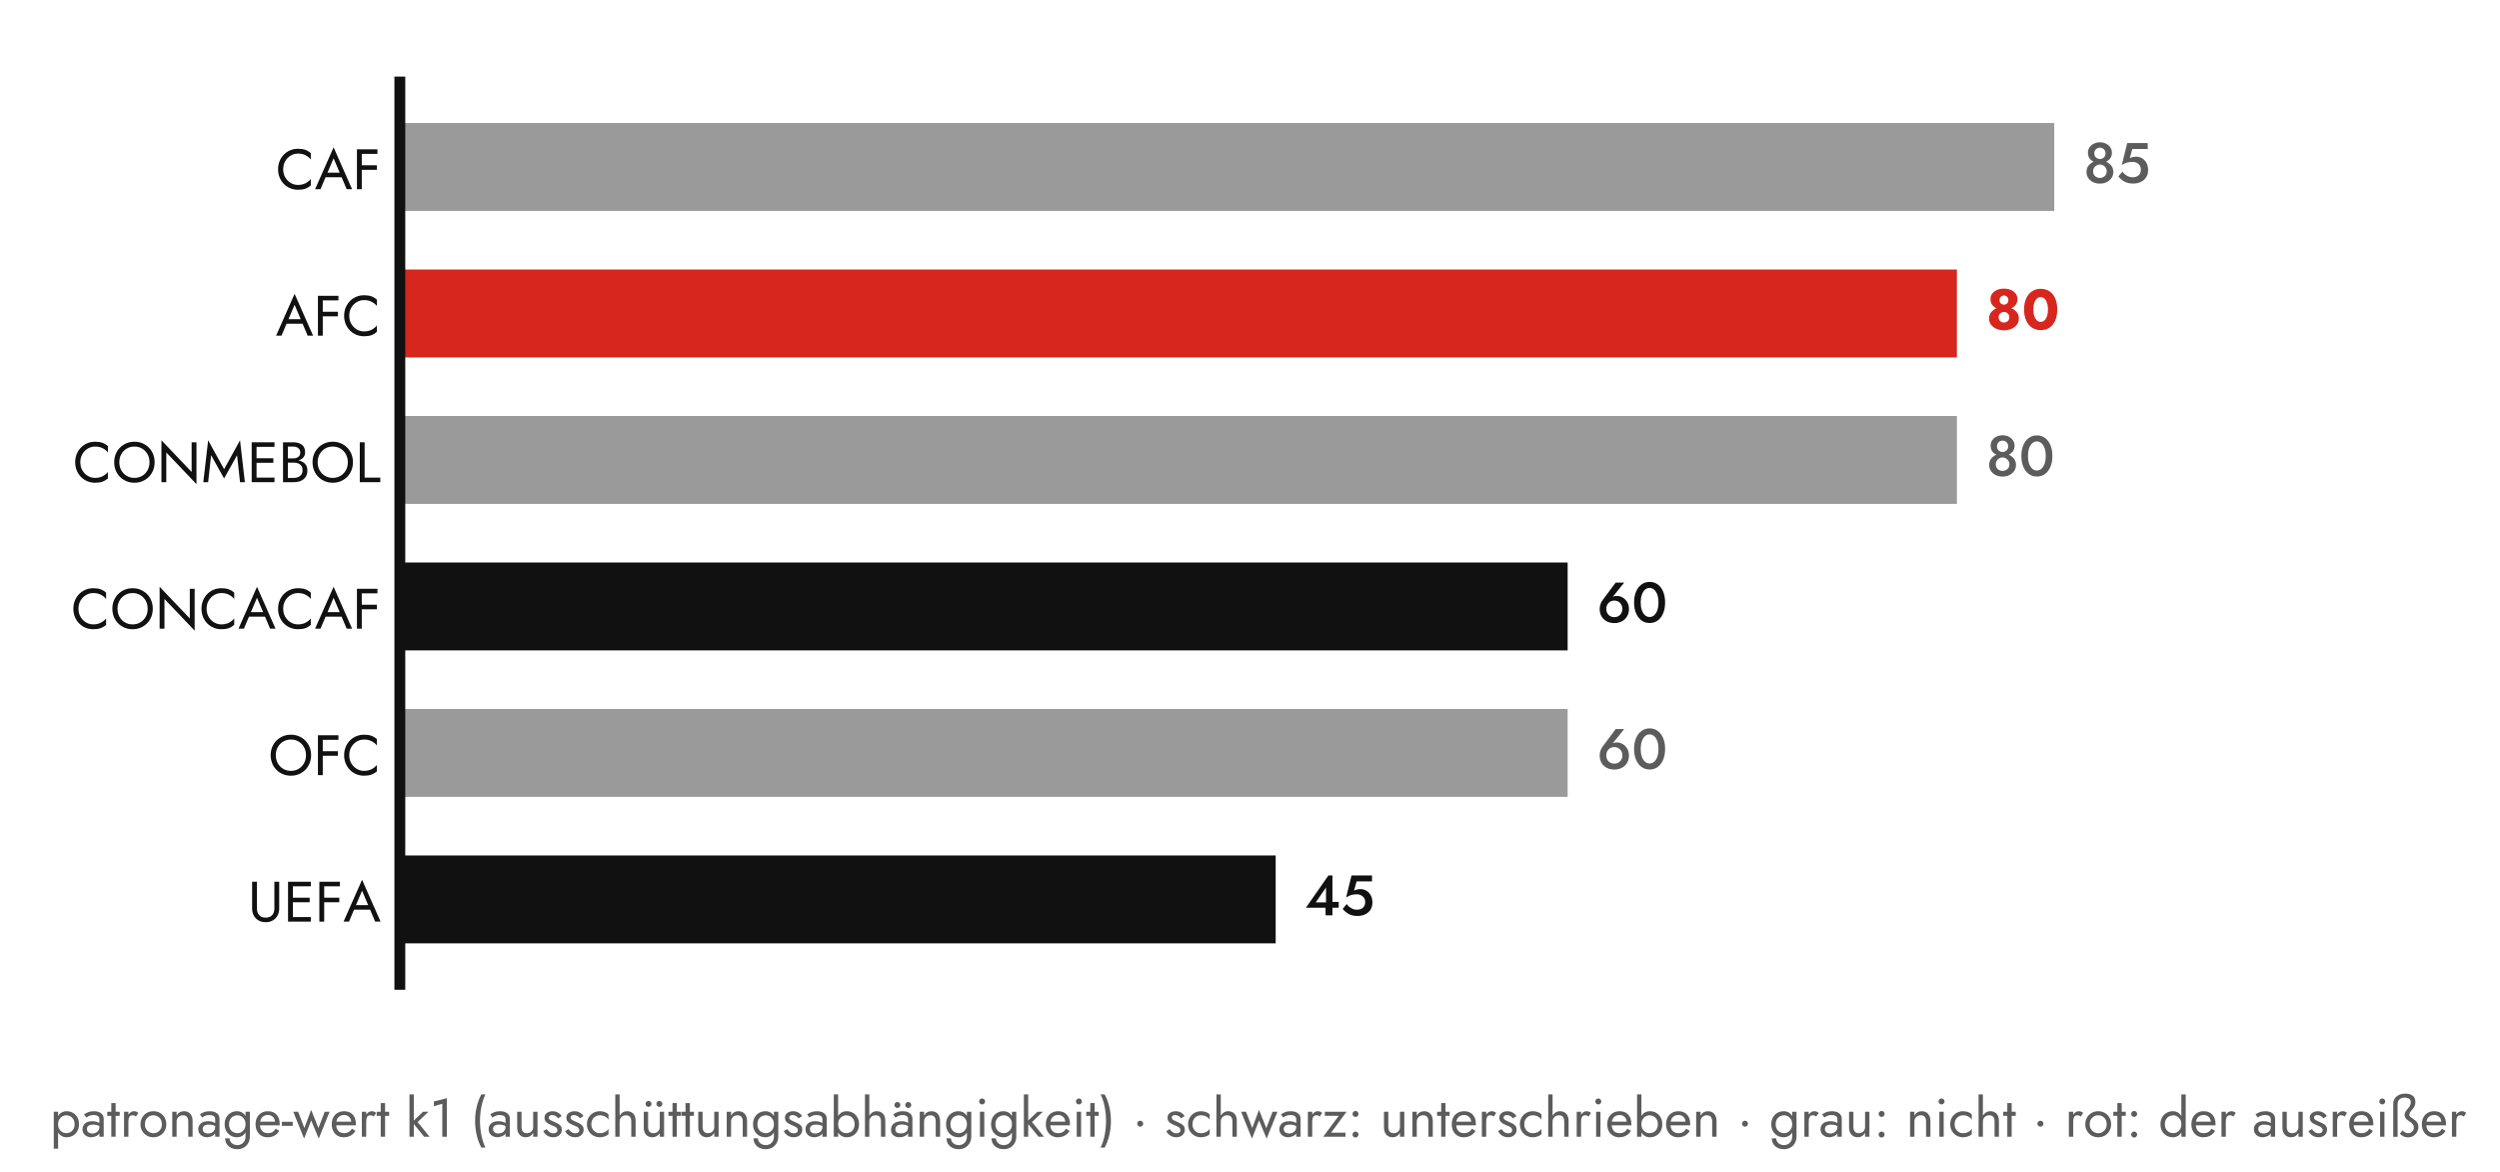
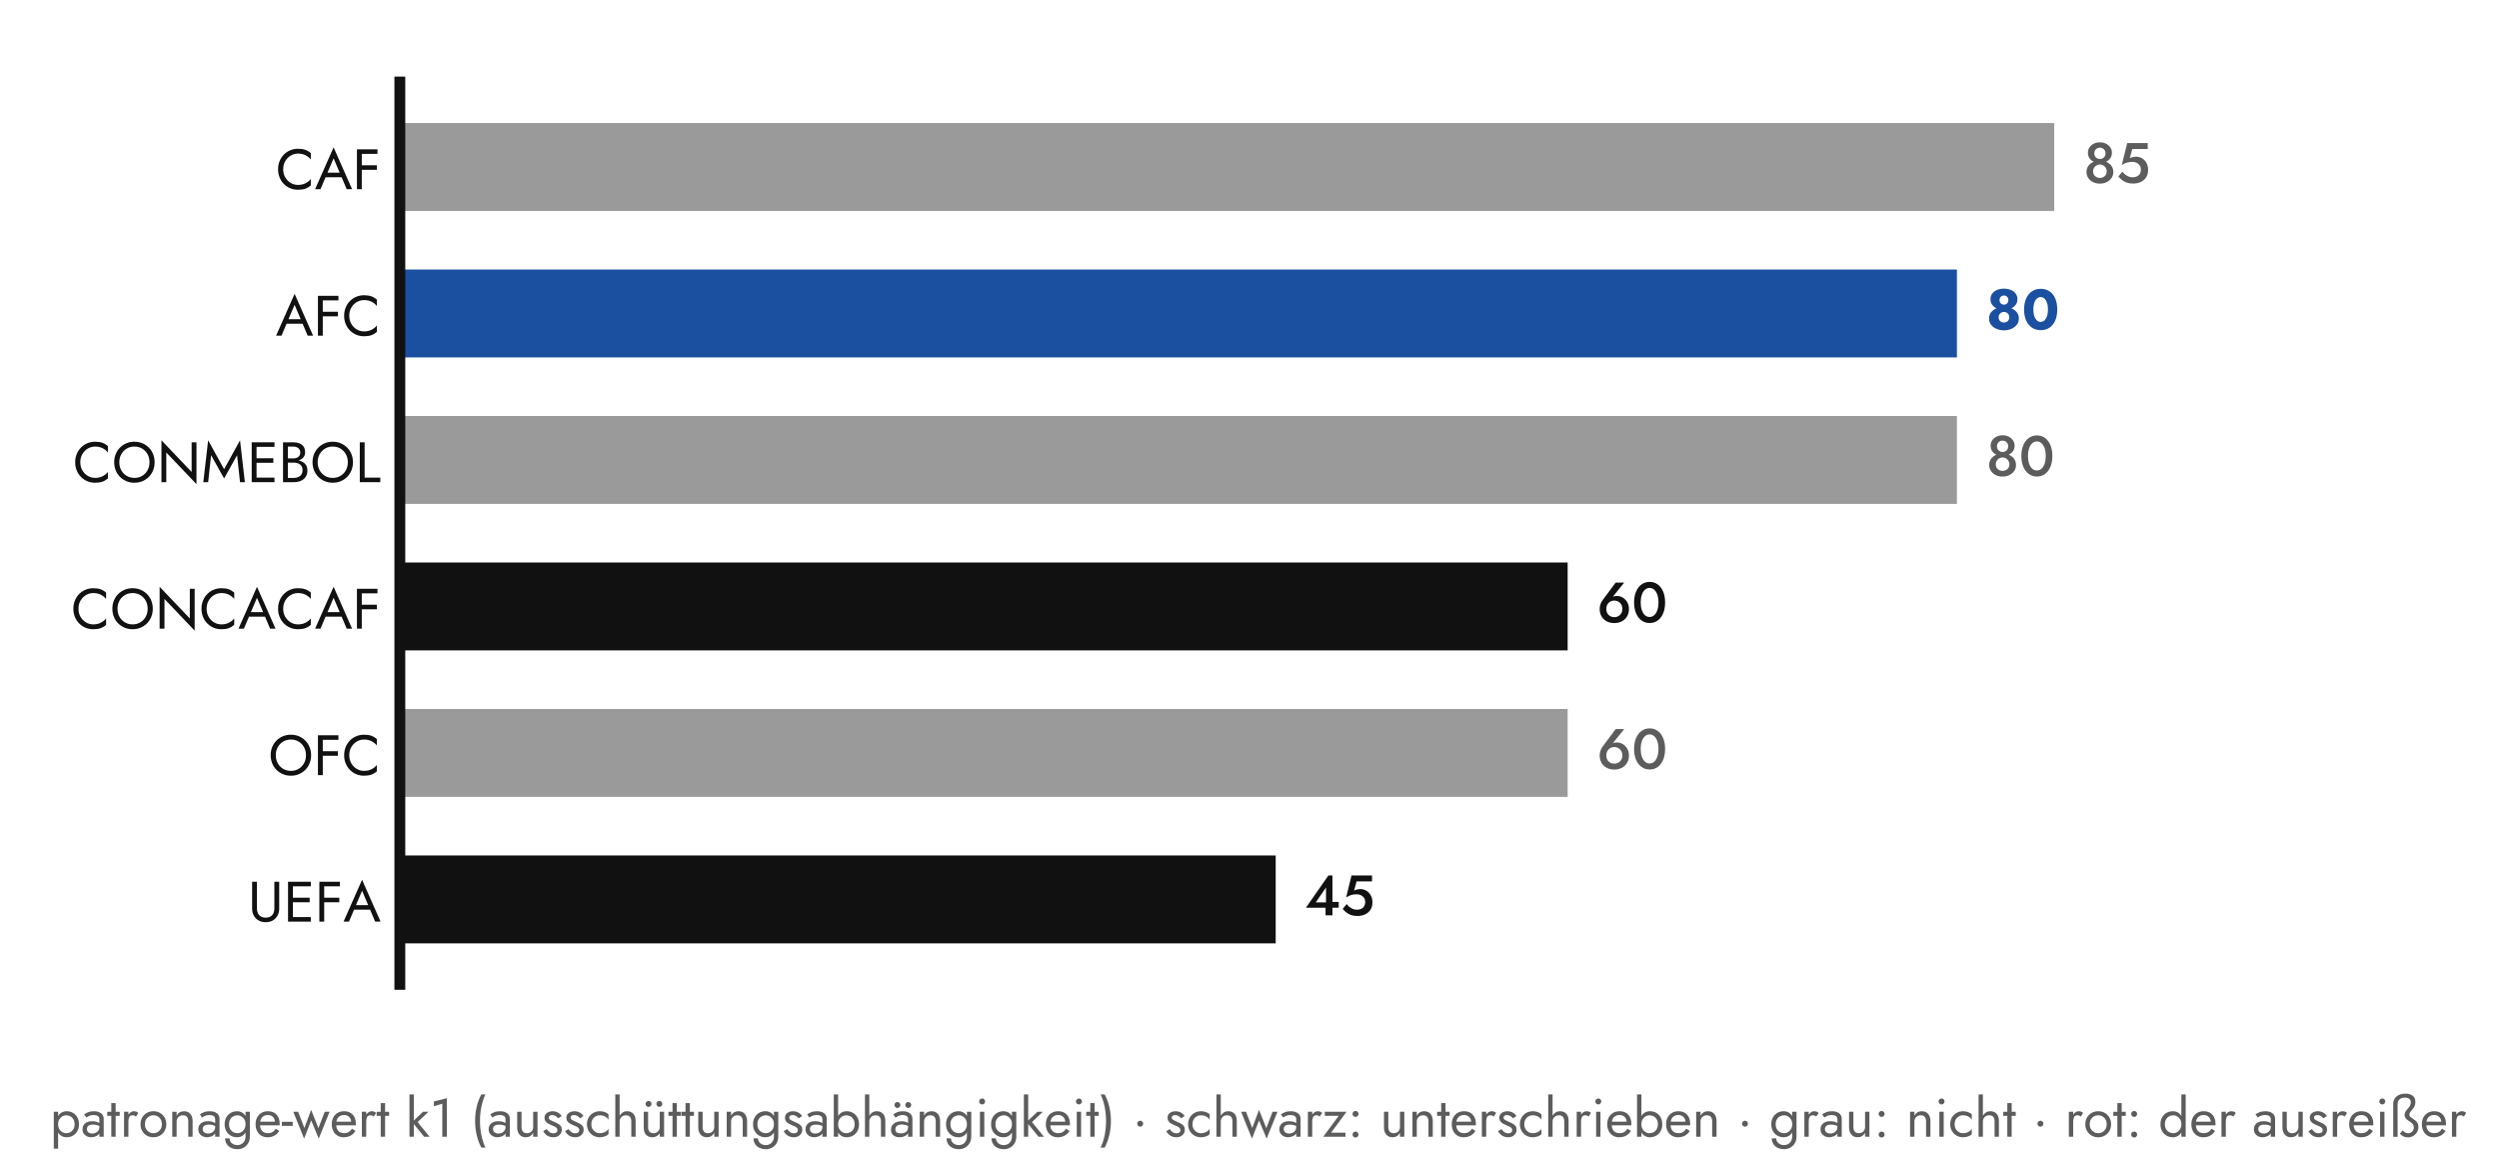
<svg xmlns="http://www.w3.org/2000/svg" xmlns:xlink="http://www.w3.org/1999/xlink" width="460.8pt" height="216pt" viewBox="0 0 460.8 216" version="1.1">
  <defs>
    <style type="text/css">*{stroke-linejoin: round; stroke-linecap: butt}</style>
  </defs>
  <g id="figure_1">
    <g id="patch_1">
      <path d="M 0 216  L 460.8 216  L 460.8 0  L 0 0  L 0 216  z " style="fill: none" />
    </g>
    <g id="axes_1">
      <g id="patch_2">
        <path d="M 73.728 181.44  L 446.976 181.44  L 446.976 15.12  L 73.728 15.12  L 73.728 181.44  z " style="fill: none" />
      </g>
      <g id="patch_3">
        <path d="M 73.728 38.88  L 378.786 38.88  L 378.786 22.68  L 73.728 22.68  z " clip-path="url(#p2230655a33)" style="fill: #9a9a9a" />
      </g>
      <g id="patch_4">
-         <path d="M 73.728 65.88  L 360.842 65.88  L 360.842 49.68  L 73.728 49.68  z " clip-path="url(#p2230655a33)" style="fill: #d7261e" />
+         <path d="M 73.728 65.88  L 360.842 65.88  L 360.842 49.68  L 73.728 49.68  z " clip-path="url(#p2230655a33)" style="fill: #1b4fa0" />
      </g>
      <g id="patch_5">
        <path d="M 73.728 92.88  L 360.842 92.88  L 360.842 76.68  L 73.728 76.68  z " clip-path="url(#p2230655a33)" style="fill: #9a9a9a" />
      </g>
      <g id="patch_6">
        <path d="M 73.728 119.88  L 289.063 119.88  L 289.063 103.68  L 73.728 103.68  z " clip-path="url(#p2230655a33)" style="fill: #111111" />
      </g>
      <g id="patch_7">
        <path d="M 73.728 146.88  L 289.063 146.88  L 289.063 130.68  L 73.728 130.68  z " clip-path="url(#p2230655a33)" style="fill: #9a9a9a" />
      </g>
      <g id="patch_8">
        <path d="M 73.728 173.88  L 235.23 173.88  L 235.23 157.68  L 73.728 157.68  z " clip-path="url(#p2230655a33)" style="fill: #111111" />
      </g>
      <g id="matplotlib.axis_1" />
      <g id="matplotlib.axis_2">
        <g id="ytick_1">
          <g id="text_1">
            <g style="fill: #111111" transform="translate(50.8555 34.875) scale(0.105 -0.105)">
              <defs>
                <path id="Jost-Book-43" d="M 832 2240  Q 832 1722 1065 1325  Q 1299 928 1676 704  Q 2054 480 2496 480  Q 2970 480 3334 665  Q 3699 851 3936 1146  L 3936 429  Q 3654 179 3321 57  Q 2989 -64 2496 -64  Q 2029 -64 1622 105  Q 1216 275 909 585  Q 602 896 429 1318  Q 256 1741 256 2240  Q 256 2739 429 3161  Q 602 3584 909 3894  Q 1216 4205 1622 4374  Q 2029 4544 2496 4544  Q 2989 4544 3321 4422  Q 3654 4301 3936 4051  L 3936 3334  Q 3699 3635 3334 3817  Q 2970 4000 2496 4000  Q 2054 4000 1676 3776  Q 1299 3552 1065 3158  Q 832 2765 832 2240  z " transform="scale(0.015625)" />
                <path id="Jost-Book-41" d="M 3584 0  L 3014 1344  L 1210 1344  L 640 0  L 32 0  L 2112 4704  L 4192 0  L 3584 0  z M 2112 3469  L 1427 1856  L 2797 1856  L 2112 3469  z " transform="scale(0.015625)" />
                <path id="Jost-Book-46" d="M 512 4480  L 2816 4480  L 2816 3968  L 1056 3968  L 1056 2688  L 2752 2688  L 2752 2176  L 1056 2176  L 1056 0  L 512 0  L 512 4480  z " transform="scale(0.015625)" />
              </defs>
              <use xlink:href="#Jost-Book-43" />
              <use xlink:href="#Jost-Book-41" transform="translate(68.49998 0)" />
              <use xlink:href="#Jost-Book-46" transform="translate(134.5 0)" />
            </g>
          </g>
        </g>
        <g id="ytick_2">
          <g id="text_2">
            <g style="fill: #111111" transform="translate(50.8555 61.875) scale(0.105 -0.105)">
              <use xlink:href="#Jost-Book-41" />
              <use xlink:href="#Jost-Book-46" transform="translate(65.99998 0)" />
              <use xlink:href="#Jost-Book-43" transform="translate(116 0)" />
            </g>
          </g>
        </g>
        <g id="ytick_3">
          <g id="text_3">
            <g style="fill: #111111" transform="translate(13.44433 88.875) scale(0.105 -0.105)">
              <defs>
                <path id="Jost-Book-4f" d="M 256 2240  Q 256 2733 425 3152  Q 595 3571 902 3881  Q 1210 4192 1626 4368  Q 2042 4544 2528 4544  Q 3021 4544 3433 4368  Q 3846 4192 4153 3881  Q 4461 3571 4630 3152  Q 4800 2733 4800 2240  Q 4800 1754 4630 1331  Q 4461 909 4153 598  Q 3846 288 3433 112  Q 3021 -64 2528 -64  Q 2042 -64 1626 112  Q 1210 288 902 598  Q 595 909 425 1331  Q 256 1754 256 2240  z M 832 2240  Q 832 1734 1053 1337  Q 1274 941 1658 710  Q 2042 480 2528 480  Q 3021 480 3401 710  Q 3782 941 4003 1337  Q 4224 1734 4224 2240  Q 4224 2746 4003 3142  Q 3782 3539 3401 3769  Q 3021 4000 2528 4000  Q 2042 4000 1658 3769  Q 1274 3539 1053 3142  Q 832 2746 832 2240  z " transform="scale(0.015625)" />
                <path id="Jost-Book-4e" d="M 3904 4480  L 4448 4480  L 4448 -224  L 1056 3334  L 1056 0  L 512 0  L 512 4704  L 3904 1146  L 3904 4480  z " transform="scale(0.015625)" />
                <path id="Jost-Book-4d" d="M 1133 3027  L 800 0  L 256 0  L 800 4704  L 2592 1459  L 4384 4704  L 4928 0  L 4384 0  L 4051 3027  L 2592 416  L 1133 3027  z " transform="scale(0.015625)" />
                <path id="Jost-Book-45" d="M 512 4480  L 3072 4480  L 3072 3968  L 1056 3968  L 1056 2688  L 2944 2688  L 2944 2176  L 1056 2176  L 1056 512  L 3072 512  L 3072 0  L 512 0  L 512 4480  z " transform="scale(0.015625)" />
                <path id="Jost-Book-42" d="M 3251 1312  Q 3251 870 3049 579  Q 2848 288 2505 144  Q 2163 0 1728 0  L 512 0  L 512 4480  L 1664 4480  Q 2266 4480 2630 4205  Q 2995 3930 2995 3360  Q 2995 3014 2796 2780  Q 2598 2547 2253 2445  Q 2694 2355 2972 2076  Q 3251 1798 3251 1312  z M 1664 4000  L 1056 4000  L 1056 2669  L 1664 2669  Q 2003 2669 2227 2841  Q 2451 3014 2451 3328  Q 2451 3648 2227 3824  Q 2003 4000 1664 4000  z M 1056 480  L 1728 480  Q 2163 480 2435 707  Q 2707 934 2707 1344  Q 2707 1760 2435 1977  Q 2163 2195 1728 2195  L 1056 2195  L 1056 480  z " transform="scale(0.015625)" />
                <path id="Jost-Book-4c" d="M 512 4480  L 1056 4480  L 1056 512  L 2816 512  L 2816 0  L 512 0  L 512 4480  z " transform="scale(0.015625)" />
              </defs>
              <use xlink:href="#Jost-Book-43" />
              <use xlink:href="#Jost-Book-4f" transform="translate(68.49998 0)" />
              <use xlink:href="#Jost-Book-4e" transform="translate(147.5 0)" />
              <use xlink:href="#Jost-Book-4d" transform="translate(225 0)" />
              <use xlink:href="#Jost-Book-45" transform="translate(305.9999 0)" />
              <use xlink:href="#Jost-Book-42" transform="translate(360.9999 0)" />
              <use xlink:href="#Jost-Book-4f" transform="translate(416.7999 0)" />
              <use xlink:href="#Jost-Book-4c" transform="translate(495.7999 0)" />
            </g>
          </g>
        </g>
        <g id="ytick_4">
          <g id="text_4">
            <g style="fill: #111111" transform="translate(13.108 115.875) scale(0.105 -0.105)">
              <use xlink:href="#Jost-Book-43" />
              <use xlink:href="#Jost-Book-4f" transform="translate(68.49998 0)" />
              <use xlink:href="#Jost-Book-4e" transform="translate(147.5 0)" />
              <use xlink:href="#Jost-Book-43" transform="translate(225 0)" />
              <use xlink:href="#Jost-Book-41" transform="translate(293.4999 0)" />
              <use xlink:href="#Jost-Book-43" transform="translate(359.4999 0)" />
              <use xlink:href="#Jost-Book-41" transform="translate(427.9999 0)" />
              <use xlink:href="#Jost-Book-46" transform="translate(493.9999 0)" />
            </g>
          </g>
        </g>
        <g id="ytick_5">
          <g id="text_5">
            <g style="fill: #111111" transform="translate(49.4905 142.875) scale(0.105 -0.105)">
              <use xlink:href="#Jost-Book-4f" />
              <use xlink:href="#Jost-Book-46" transform="translate(78.99998 0)" />
              <use xlink:href="#Jost-Book-43" transform="translate(129 0)" />
            </g>
          </g>
        </g>
        <g id="ytick_6">
          <g id="text_6">
            <g style="fill: #111111" transform="translate(45.70066 169.875) scale(0.105 -0.105)">
              <defs>
                <path id="Jost-Book-55" d="M 480 4480  L 1024 4480  L 1024 1472  Q 1024 1011 1273 729  Q 1523 448 2003 448  Q 2483 448 2732 729  Q 2982 1011 2982 1472  L 2982 4480  L 3526 4480  L 3526 1472  Q 3526 1030 3337 681  Q 3149 333 2809 134  Q 2470 -64 2003 -64  Q 1542 -64 1200 134  Q 858 333 669 681  Q 480 1030 480 1472  L 480 4480  z " transform="scale(0.015625)" />
              </defs>
              <use xlink:href="#Jost-Book-55" />
              <use xlink:href="#Jost-Book-45" transform="translate(62.59999 0)" />
              <use xlink:href="#Jost-Book-46" transform="translate(117.6 0)" />
              <use xlink:href="#Jost-Book-41" transform="translate(167.6 0)" />
            </g>
          </g>
        </g>
      </g>
      <g id="patch_9">
        <path d="M 73.728 181.44  L 73.728 15.12  " style="fill: none; stroke: #111111; stroke-width: 2; stroke-linejoin: miter; stroke-linecap: square" />
      </g>
      <g id="text_7">
        <g style="fill: #5c5c5c" transform="translate(384.1698 33.72) scale(0.105 -0.105)">
          <defs>
            <path id="Jost-Medium-38" d="M 346 1216  Q 346 1664 579 1952  Q 813 2240 1158 2381  Q 864 2515 685 2771  Q 506 3027 506 3398  Q 506 3738 685 4000  Q 864 4262 1171 4412  Q 1478 4563 1850 4563  Q 2227 4563 2531 4412  Q 2835 4262 3017 4000  Q 3200 3738 3200 3398  Q 3200 3027 3017 2771  Q 2835 2515 2541 2381  Q 2886 2240 3123 1952  Q 3360 1664 3360 1216  Q 3360 845 3155 550  Q 2950 256 2608 89  Q 2266 -77 1850 -77  Q 1434 -77 1091 89  Q 749 256 547 550  Q 346 845 346 1216  z M 1222 3322  Q 1222 3040 1408 2864  Q 1594 2688 1850 2688  Q 2112 2688 2297 2864  Q 2483 3040 2483 3322  Q 2483 3597 2304 3779  Q 2125 3962 1850 3962  Q 1574 3962 1398 3779  Q 1222 3597 1222 3322  z M 1088 1318  Q 1088 954 1318 758  Q 1549 563 1850 563  Q 2150 563 2384 758  Q 2618 954 2618 1318  Q 2618 1530 2509 1702  Q 2400 1875 2227 1974  Q 2054 2074 1850 2074  Q 1651 2074 1475 1974  Q 1299 1875 1193 1702  Q 1088 1530 1088 1318  z " transform="scale(0.015625)" />
            <path id="Jost-Medium-35" d="M 3565 1459  Q 3565 941 3328 601  Q 3091 262 2710 96  Q 2330 -70 1901 -70  Q 1280 -70 880 166  Q 480 403 224 723  L 672 1274  Q 864 1005 1171 819  Q 1478 634 1805 634  Q 2253 634 2502 864  Q 2752 1094 2752 1504  Q 2752 1773 2621 1968  Q 2490 2163 2275 2265  Q 2061 2368 1805 2368  Q 1504 2368 1229 2297  Q 954 2227 608 2016  L 1216 4480  L 3520 4480  L 3520 3814  L 1786 3814  L 1504 2784  Q 1670 2867 1849 2908  Q 2029 2950 2214 2950  Q 2586 2950 2893 2764  Q 3200 2579 3382 2243  Q 3565 1907 3565 1459  z " transform="scale(0.015625)" />
          </defs>
          <use xlink:href="#Jost-Medium-38" />
          <use xlink:href="#Jost-Medium-35" transform="translate(57.89999 0)" />
        </g>
      </g>
      <g id="text_8">
-         <g style="fill: #d7261e" transform="translate(366.2252 60.72) scale(0.105 -0.105)">
+         <g style="fill: #1b4fa0" transform="translate(366.2252 60.72) scale(0.105 -0.105)">
          <defs>
            <path id="Jost-Bold-38" d="M 333 1216  Q 333 1664 579 1949  Q 826 2234 1171 2374  Q 877 2515 685 2771  Q 493 3027 493 3398  Q 493 3776 701 4041  Q 909 4307 1251 4444  Q 1594 4582 2003 4582  Q 2419 4582 2761 4444  Q 3104 4307 3312 4041  Q 3520 3776 3520 3398  Q 3520 3027 3328 2771  Q 3136 2515 2842 2374  Q 3187 2234 3433 1949  Q 3680 1664 3680 1216  Q 3680 806 3443 512  Q 3206 218 2825 58  Q 2445 -102 2003 -102  Q 1568 -102 1184 58  Q 800 218 566 512  Q 333 806 333 1216  z M 1510 3296  Q 1510 3066 1651 2925  Q 1792 2784 2003 2784  Q 2221 2784 2361 2925  Q 2502 3066 2502 3296  Q 2502 3520 2364 3664  Q 2227 3808 2003 3808  Q 1786 3808 1648 3664  Q 1510 3520 1510 3296  z M 1408 1382  Q 1408 1088 1584 931  Q 1760 774 2003 774  Q 2253 774 2429 931  Q 2605 1088 2605 1382  Q 2605 1626 2429 1795  Q 2253 1965 2003 1965  Q 1760 1965 1584 1795  Q 1408 1626 1408 1382  z " transform="scale(0.015625)" />
            <path id="Jost-Bold-30" d="M 256 2240  Q 256 2970 493 3488  Q 730 4006 1149 4284  Q 1568 4563 2118 4563  Q 2688 4563 3107 4284  Q 3526 4006 3753 3488  Q 3981 2970 3981 2240  Q 3981 1510 3753 992  Q 3526 474 3107 195  Q 2688 -83 2118 -83  Q 1568 -83 1149 195  Q 730 474 493 992  Q 256 1510 256 2240  z M 1299 2240  Q 1299 1606 1523 1225  Q 1747 845 2118 845  Q 2490 845 2714 1225  Q 2938 1606 2938 2240  Q 2938 2874 2714 3254  Q 2490 3635 2118 3635  Q 1747 3635 1523 3254  Q 1299 2874 1299 2240  z " transform="scale(0.015625)" />
          </defs>
          <use xlink:href="#Jost-Bold-38" />
          <use xlink:href="#Jost-Bold-30" transform="translate(62.7 0)" />
        </g>
      </g>
      <g id="text_9">
        <g style="fill: #5c5c5c" transform="translate(366.2252 87.72) scale(0.105 -0.105)">
          <defs>
            <path id="Jost-Medium-30" d="M 256 2240  Q 256 2931 477 3452  Q 698 3974 1091 4262  Q 1485 4550 2003 4550  Q 2528 4550 2918 4262  Q 3309 3974 3526 3452  Q 3744 2931 3744 2240  Q 3744 1549 3526 1027  Q 3309 506 2918 218  Q 2528 -70 2003 -70  Q 1485 -70 1091 218  Q 698 506 477 1027  Q 256 1549 256 2240  z M 998 2240  Q 998 1760 1123 1392  Q 1248 1024 1472 816  Q 1696 608 2003 608  Q 2304 608 2528 816  Q 2752 1024 2877 1392  Q 3002 1760 3002 2240  Q 3002 2720 2877 3088  Q 2752 3456 2528 3664  Q 2304 3872 2003 3872  Q 1696 3872 1472 3664  Q 1248 3456 1123 3088  Q 998 2720 998 2240  z " transform="scale(0.015625)" />
          </defs>
          <use xlink:href="#Jost-Medium-38" />
          <use xlink:href="#Jost-Medium-30" transform="translate(57.89999 0)" />
        </g>
      </g>
      <g id="text_10">
        <g style="fill: #111111" transform="translate(294.4468 114.72) scale(0.105 -0.105)">
          <defs>
            <path id="Jost-Medium-36" d="M 2118 4474  L 3078 4474  L 1798 2886  Q 1894 2931 2009 2950  Q 2125 2970 2259 2970  Q 2611 2970 2918 2784  Q 3226 2598 3418 2268  Q 3610 1939 3610 1510  Q 3610 1018 3389 659  Q 3168 301 2797 112  Q 2426 -77 1965 -77  Q 1504 -77 1129 112  Q 755 301 537 659  Q 320 1018 320 1510  Q 320 1824 425 2089  Q 531 2355 698 2566  L 2118 4474  z M 1062 1510  Q 1062 1101 1318 845  Q 1574 589 1965 589  Q 2349 589 2608 845  Q 2867 1101 2867 1510  Q 2867 1926 2608 2188  Q 2349 2451 1965 2451  Q 1574 2451 1318 2188  Q 1062 1926 1062 1510  z " transform="scale(0.015625)" />
          </defs>
          <use xlink:href="#Jost-Medium-36" />
          <use xlink:href="#Jost-Medium-30" transform="translate(61.39999 0)" />
        </g>
      </g>
      <g id="text_11">
        <g style="fill: #5c5c5c" transform="translate(294.4468 141.72) scale(0.105 -0.105)">
          <use xlink:href="#Jost-Medium-36" />
          <use xlink:href="#Jost-Medium-30" transform="translate(61.39999 0)" />
        </g>
      </g>
      <g id="text_12">
        <g style="fill: #111111" transform="translate(240.6129 168.72) scale(0.105 -0.105)">
          <defs>
            <path id="Jost-Medium-34" d="M 115 858  L 2643 4480  L 3098 4480  L 3098 1510  L 3802 1510  L 3802 858  L 3098 858  L 3098 0  L 2323 0  L 2323 858  L 115 858  z M 1222 1459  L 2374 1459  L 2374 3130  L 1222 1459  z " transform="scale(0.015625)" />
          </defs>
          <use xlink:href="#Jost-Medium-34" />
          <use xlink:href="#Jost-Medium-35" transform="translate(62.89999 0)" />
        </g>
      </g>
    </g>
    <g id="text_13">
      <g style="fill: #5c5c5c" transform="translate(9.216 209.52) scale(0.1 -0.1)">
        <defs>
          <path id="Jost-Book-70" d="M 960 -1408  L 448 -1408  L 448 2944  L 960 2944  L 960 2438  Q 1120 2714 1379 2861  Q 1638 3008 1965 3008  Q 2368 3008 2697 2822  Q 3027 2637 3225 2294  Q 3424 1952 3424 1472  Q 3424 998 3225 652  Q 3027 307 2697 121  Q 2368 -64 1965 -64  Q 1638 -64 1379 83  Q 1120 230 960 506  L 960 -1408  z M 2906 1472  Q 2906 1811 2768 2048  Q 2630 2285 2403 2406  Q 2176 2528 1901 2528  Q 1677 2528 1459 2406  Q 1242 2285 1101 2048  Q 960 1811 960 1472  Q 960 1133 1101 896  Q 1242 659 1459 537  Q 1677 416 1901 416  Q 2176 416 2403 537  Q 2630 659 2768 896  Q 2906 1133 2906 1472  z " transform="scale(0.015625)" />
          <path id="Jost-Book-61" d="M 634 2266  L 384 2643  Q 550 2765 841 2886  Q 1133 3008 1542 3008  Q 2054 3008 2374 2774  Q 2694 2541 2694 2112  L 2694 0  L 2182 0  L 2182 397  Q 2042 166 1760 51  Q 1478 -64 1210 -64  Q 941 -64 707 48  Q 474 160 333 371  Q 192 582 192 883  Q 192 1312 496 1571  Q 800 1830 1344 1830  Q 1638 1830 1846 1763  Q 2054 1696 2182 1613  L 2182 2042  Q 2182 2342 1987 2451  Q 1792 2560 1517 2560  Q 1184 2560 960 2451  Q 736 2342 634 2266  z M 710 909  Q 710 653 886 515  Q 1062 378 1344 378  Q 1696 378 1939 589  Q 2182 800 2182 1152  L 2182 1261  Q 2003 1350 1817 1388  Q 1632 1427 1427 1427  Q 1056 1427 883 1289  Q 710 1152 710 909  z " transform="scale(0.015625)" />
          <path id="Jost-Book-74" d="M 32 2944  L 512 2944  L 512 3968  L 1024 3968  L 1024 2944  L 1504 2944  L 1504 2464  L 1024 2464  L 1024 0  L 512 0  L 512 2464  L 32 2464  L 32 2944  z " transform="scale(0.015625)" />
          <path id="Jost-Book-72" d="M 1882 2381  Q 1779 2458 1696 2493  Q 1613 2528 1485 2528  Q 1197 2528 1094 2320  Q 992 2112 992 1792  L 992 0  L 480 0  L 480 2944  L 992 2944  L 992 2605  Q 1114 2790 1280 2899  Q 1446 3008 1613 3008  Q 1773 3008 1910 2966  Q 2048 2925 2163 2803  L 1882 2381  z " transform="scale(0.015625)" />
          <path id="Jost-Book-6f" d="M 224 1472  Q 224 1920 425 2265  Q 627 2611 972 2809  Q 1318 3008 1747 3008  Q 2182 3008 2524 2809  Q 2867 2611 3068 2265  Q 3270 1920 3270 1472  Q 3270 1030 3068 681  Q 2867 333 2524 134  Q 2182 -64 1747 -64  Q 1318 -64 972 134  Q 627 333 425 681  Q 224 1030 224 1472  z M 742 1472  Q 742 1165 873 928  Q 1005 691 1232 553  Q 1459 416 1747 416  Q 2035 416 2262 553  Q 2490 691 2621 928  Q 2752 1165 2752 1472  Q 2752 1779 2621 2019  Q 2490 2259 2262 2393  Q 2035 2528 1747 2528  Q 1459 2528 1232 2393  Q 1005 2259 873 2019  Q 742 1779 742 1472  z " transform="scale(0.015625)" />
          <path id="Jost-Book-6e" d="M 2368 1792  Q 2368 2528 1741 2528  Q 1408 2528 1200 2323  Q 992 2118 992 1792  L 992 0  L 480 0  L 480 2944  L 992 2944  L 992 2483  Q 1280 3008 1869 3008  Q 2336 3008 2608 2697  Q 2880 2387 2880 1856  L 2880 0  L 2368 0  L 2368 1792  z " transform="scale(0.015625)" />
          <path id="Jost-Book-67" d="M 282 -192  L 800 -192  Q 800 -403 915 -585  Q 1030 -768 1241 -880  Q 1453 -992 1741 -992  Q 1965 -992 2182 -883  Q 2400 -774 2544 -540  Q 2688 -307 2688 64  L 2688 506  Q 2528 230 2269 83  Q 2010 -64 1683 -64  Q 1286 -64 953 121  Q 621 307 422 652  Q 224 998 224 1472  Q 224 1952 422 2294  Q 621 2637 953 2822  Q 1286 3008 1683 3008  Q 2010 3008 2269 2861  Q 2528 2714 2688 2438  L 2688 2944  L 3200 2944  L 3200 64  Q 3200 -442 2989 -784  Q 2778 -1126 2445 -1299  Q 2112 -1472 1741 -1472  Q 1312 -1472 982 -1312  Q 653 -1152 467 -861  Q 282 -570 282 -192  z M 742 1472  Q 742 1133 880 896  Q 1018 659 1248 537  Q 1478 416 1747 416  Q 1971 416 2188 537  Q 2406 659 2547 896  Q 2688 1133 2688 1472  Q 2688 1811 2547 2048  Q 2406 2285 2188 2406  Q 1971 2528 1747 2528  Q 1478 2528 1248 2406  Q 1018 2285 880 2048  Q 742 1811 742 1472  z " transform="scale(0.015625)" />
          <path id="Jost-Book-65" d="M 1619 -64  Q 1210 -64 893 131  Q 576 326 400 672  Q 224 1018 224 1472  Q 224 1933 406 2278  Q 589 2624 918 2816  Q 1248 3008 1683 3008  Q 2330 3008 2701 2605  Q 3072 2202 3072 1498  Q 3072 1453 3069 1405  Q 3066 1357 3066 1344  L 749 1344  Q 781 902 1024 659  Q 1267 416 1683 416  Q 2285 416 2605 947  L 3021 685  Q 2560 -64 1619 -64  z M 1683 2560  Q 1306 2560 1069 2358  Q 832 2157 768 1779  L 2515 1779  Q 2490 2131 2262 2345  Q 2035 2560 1683 2560  z " transform="scale(0.015625)" />
          <path id="Jost-Book-2d" d="M 32 1280  L 32 1760  L 1312 1760  L 1312 1280  L 32 1280  z " transform="scale(0.015625)" />
          <path id="Jost-Book-77" d="M 32 2944  L 608 2944  L 1344 1030  L 2144 3168  L 3002 1018  L 3744 2944  L 4320 2944  L 3040 -224  L 2150 1920  L 1312 -224  L 32 2944  z " transform="scale(0.015625)" />
          <path id="Jost-Book-20" transform="scale(0.015625)" />
          <path id="Jost-Book-6b" d="M 2048 2944  L 2688 2944  L 1408 1728  L 2816 0  L 2176 0  L 960 1491  L 960 0  L 448 0  L 448 4992  L 960 4992  L 960 1914  L 2048 2944  z " transform="scale(0.015625)" />
          <path id="Jost-Book-31" d="M 512 3597  L 512 4160  L 2048 4544  L 2048 0  L 1504 0  L 1504 3891  L 512 3597  z " transform="scale(0.015625)" />
          <path id="Jost-Book-28" d="M 1312 4992  L 1792 4992  Q 1459 4275 1305 3475  Q 1152 2675 1152 1856  Q 1152 1043 1305 243  Q 1459 -557 1792 -1280  L 1312 -1280  Q 928 -557 752 243  Q 576 1043 576 1856  Q 576 2675 752 3475  Q 928 4275 1312 4992  z " transform="scale(0.015625)" />
          <path id="Jost-Book-75" d="M 992 1152  Q 992 800 1152 608  Q 1312 416 1619 416  Q 1958 416 2163 621  Q 2368 826 2368 1152  L 2368 2944  L 2880 2944  L 2880 0  L 2368 0  L 2368 461  Q 2074 -64 1491 -64  Q 1030 -64 755 249  Q 480 563 480 1088  L 480 2944  L 992 2944  L 992 1152  z " transform="scale(0.015625)" />
          <path id="Jost-Book-73" d="M 602 902  Q 736 698 931 550  Q 1126 403 1402 403  Q 1619 403 1744 502  Q 1869 602 1869 774  Q 1869 928 1769 1033  Q 1670 1139 1516 1212  Q 1363 1286 1190 1350  Q 998 1427 803 1532  Q 608 1638 477 1808  Q 346 1978 346 2234  Q 346 2496 483 2669  Q 621 2842 841 2925  Q 1062 3008 1299 3008  Q 1651 3008 1939 2841  Q 2227 2675 2362 2432  L 1952 2170  Q 1830 2336 1648 2445  Q 1466 2554 1235 2554  Q 1075 2554 960 2483  Q 845 2413 845 2266  Q 845 2086 1033 1974  Q 1222 1862 1459 1766  Q 1715 1664 1926 1545  Q 2138 1427 2262 1260  Q 2387 1094 2387 832  Q 2387 448 2108 192  Q 1830 -64 1376 -64  Q 1082 -64 845 41  Q 608 147 445 313  Q 282 480 198 653  L 602 902  z " transform="scale(0.015625)" />
          <path id="Jost-Book-63" d="M 710 1472  Q 710 1165 841 928  Q 973 691 1200 553  Q 1427 416 1715 416  Q 2074 416 2355 576  Q 2637 736 2739 954  L 2739 314  Q 2586 134 2301 35  Q 2016 -64 1715 -64  Q 1286 -64 940 134  Q 595 333 393 681  Q 192 1030 192 1472  Q 192 1920 393 2265  Q 595 2611 940 2809  Q 1286 3008 1715 3008  Q 2016 3008 2301 2909  Q 2586 2810 2739 2630  L 2739 1990  Q 2637 2208 2355 2368  Q 2074 2528 1715 2528  Q 1427 2528 1200 2393  Q 973 2259 841 2019  Q 710 1779 710 1472  z " transform="scale(0.015625)" />
          <path id="Jost-Book-68" d="M 2368 1792  Q 2368 2528 1741 2528  Q 1408 2528 1200 2320  Q 992 2112 992 1792  L 992 0  L 480 0  L 480 4992  L 992 4992  L 992 2477  Q 1126 2720 1353 2864  Q 1581 3008 1869 3008  Q 2323 3008 2601 2717  Q 2880 2426 2880 1856  L 2880 0  L 2368 0  L 2368 1792  z " transform="scale(0.015625)" />
          <path id="Jost-Book-fc" d="M 1971 3872  Q 1971 4019 2073 4121  Q 2176 4224 2317 4224  Q 2464 4224 2569 4121  Q 2675 4019 2675 3872  Q 2675 3731 2569 3625  Q 2464 3520 2317 3520  Q 2176 3520 2073 3625  Q 1971 3731 1971 3872  z M 691 3872  Q 691 4019 793 4121  Q 896 4224 1037 4224  Q 1184 4224 1289 4121  Q 1395 4019 1395 3872  Q 1395 3731 1289 3625  Q 1184 3520 1037 3520  Q 896 3520 793 3625  Q 691 3731 691 3872  z M 992 1152  Q 992 416 1619 416  Q 1958 416 2163 627  Q 2368 838 2368 1152  L 2368 2944  L 2880 2944  L 2880 0  L 2368 0  L 2368 397  Q 2214 186 1987 61  Q 1760 -64 1491 -64  Q 1037 -64 758 227  Q 480 518 480 1088  L 480 2944  L 992 2944  L 992 1152  z " transform="scale(0.015625)" />
          <path id="Jost-Book-62" d="M 3424 1472  Q 3424 998 3225 652  Q 3027 307 2697 121  Q 2368 -64 1965 -64  Q 1638 -64 1379 83  Q 1120 230 960 506  L 960 0  L 448 0  L 448 4992  L 960 4992  L 960 2438  Q 1120 2714 1379 2861  Q 1638 3008 1965 3008  Q 2368 3008 2697 2822  Q 3027 2637 3225 2294  Q 3424 1952 3424 1472  z M 2906 1472  Q 2906 1811 2768 2048  Q 2630 2285 2403 2406  Q 2176 2528 1901 2528  Q 1677 2528 1459 2406  Q 1242 2285 1101 2048  Q 960 1811 960 1472  Q 960 1133 1101 896  Q 1242 659 1459 537  Q 1677 416 1901 416  Q 2176 416 2403 537  Q 2630 659 2768 896  Q 2906 1133 2906 1472  z " transform="scale(0.015625)" />
          <path id="Jost-Book-e4" d="M 1875 3744  Q 1875 3891 1980 3993  Q 2086 4096 2227 4096  Q 2374 4096 2476 3993  Q 2579 3891 2579 3744  Q 2579 3603 2476 3497  Q 2374 3392 2227 3392  Q 2086 3392 1980 3497  Q 1875 3603 1875 3744  z M 595 3744  Q 595 3891 700 3993  Q 806 4096 947 4096  Q 1094 4096 1196 3993  Q 1299 3891 1299 3744  Q 1299 3603 1196 3497  Q 1094 3392 947 3392  Q 806 3392 700 3497  Q 595 3603 595 3744  z M 710 2253  L 461 2643  Q 627 2765 908 2886  Q 1190 3008 1587 3008  Q 2093 3008 2406 2774  Q 2720 2541 2720 2112  L 2720 0  L 2208 0  L 2208 422  Q 2074 186 1805 61  Q 1536 -64 1203 -64  Q 749 -64 470 166  Q 192 397 192 800  Q 192 1146 358 1373  Q 525 1600 809 1715  Q 1094 1830 1446 1830  Q 1702 1830 1894 1766  Q 2086 1702 2208 1619  L 2208 2112  Q 2208 2336 2019 2448  Q 1830 2560 1587 2560  Q 1274 2560 1046 2445  Q 819 2330 710 2253  z M 710 864  Q 710 390 1331 390  Q 1715 390 1961 566  Q 2208 742 2208 1152  L 2208 1267  Q 1882 1440 1472 1440  Q 1082 1440 896 1286  Q 710 1133 710 864  z " transform="scale(0.015625)" />
          <path id="Jost-Book-69" d="M 480 4160  Q 480 4307 585 4409  Q 691 4512 832 4512  Q 979 4512 1081 4409  Q 1184 4307 1184 4160  Q 1184 4019 1081 3913  Q 979 3808 832 3808  Q 691 3808 585 3913  Q 480 4019 480 4160  z M 576 2944  L 1088 2944  L 1088 0  L 576 0  L 576 2944  z " transform="scale(0.015625)" />
          <path id="Jost-Book-29" d="M 672 -1280  L 192 -1280  Q 531 -557 681 243  Q 832 1043 832 1856  Q 832 2675 681 3475  Q 531 4275 192 4992  L 672 4992  Q 1056 4275 1232 3475  Q 1408 2675 1408 1856  Q 1408 1043 1232 243  Q 1056 -557 672 -1280  z " transform="scale(0.015625)" />
          <path id="Jost-Book-b7" d="M 608 1536  Q 608 1683 713 1785  Q 819 1888 960 1888  Q 1107 1888 1209 1785  Q 1312 1683 1312 1536  Q 1312 1395 1209 1289  Q 1107 1184 960 1184  Q 819 1184 713 1289  Q 608 1395 608 1536  z " transform="scale(0.015625)" />
          <path id="Jost-Book-7a" d="M 1920 2464  L 288 2464  L 288 2944  L 2848 2944  L 1024 480  L 2720 480  L 2720 0  L 96 0  L 1920 2464  z " transform="scale(0.015625)" />
          <path id="Jost-Book-3a" d="M 608 2688  Q 608 2835 713 2937  Q 819 3040 960 3040  Q 1107 3040 1209 2937  Q 1312 2835 1312 2688  Q 1312 2547 1209 2441  Q 1107 2336 960 2336  Q 819 2336 713 2441  Q 608 2547 608 2688  z M 608 256  Q 608 403 713 505  Q 819 608 960 608  Q 1107 608 1209 505  Q 1312 403 1312 256  Q 1312 115 1209 9  Q 1107 -96 960 -96  Q 819 -96 713 9  Q 608 115 608 256  z " transform="scale(0.015625)" />
          <path id="Jost-Book-64" d="M 224 1472  Q 224 1952 422 2294  Q 621 2637 953 2822  Q 1286 3008 1683 3008  Q 2010 3008 2269 2861  Q 2528 2714 2688 2438  L 2688 4992  L 3200 4992  L 3200 0  L 2688 0  L 2688 506  Q 2528 230 2269 83  Q 2010 -64 1683 -64  Q 1286 -64 953 121  Q 621 307 422 652  Q 224 998 224 1472  z M 742 1472  Q 742 1133 880 896  Q 1018 659 1248 537  Q 1478 416 1747 416  Q 1971 416 2188 537  Q 2406 659 2547 896  Q 2688 1133 2688 1472  Q 2688 1811 2547 2048  Q 2406 2285 2188 2406  Q 1971 2528 1747 2528  Q 1478 2528 1248 2406  Q 1018 2285 880 2048  Q 742 1811 742 1472  z " transform="scale(0.015625)" />
          <path id="Jost-Book-df" d="M 2189 -77  Q 1894 -77 1657 44  Q 1421 166 1248 358  L 1562 742  Q 1709 595 1875 502  Q 2042 410 2227 410  Q 2515 410 2704 614  Q 2893 819 2893 1094  Q 2893 1312 2784 1456  Q 2675 1600 2512 1715  Q 2349 1830 2185 1942  Q 2022 2054 1913 2204  Q 1805 2355 1805 2573  Q 1805 2797 1913 2966  Q 2022 3136 2169 3293  Q 2317 3450 2425 3632  Q 2534 3814 2534 4064  Q 2534 4275 2432 4393  Q 2330 4512 2166 4563  Q 2003 4614 1811 4614  Q 1446 4614 1209 4416  Q 973 4218 973 3763  L 979 -13  L 461 -13  L 461 3891  Q 461 4237 637 4505  Q 813 4774 1136 4928  Q 1459 5082 1894 5082  Q 2413 5082 2742 4851  Q 3072 4621 3072 4109  Q 3072 3846 3001 3664  Q 2931 3482 2825 3347  Q 2720 3213 2614 3097  Q 2509 2982 2438 2857  Q 2368 2733 2368 2573  Q 2368 2438 2477 2342  Q 2586 2246 2742 2150  Q 2899 2054 3056 1929  Q 3213 1805 3321 1622  Q 3430 1440 3430 1165  Q 3430 819 3264 537  Q 3098 256 2819 89  Q 2541 -77 2189 -77  z " transform="scale(0.015625)" />
        </defs>
        <use xlink:href="#Jost-Book-70" />
        <use xlink:href="#Jost-Book-61" transform="translate(56.99999 0)" />
        <use xlink:href="#Jost-Book-74" transform="translate(105.1 0)" />
        <use xlink:href="#Jost-Book-72" transform="translate(129.1 0)" />
        <use xlink:href="#Jost-Book-6f" transform="translate(163.3999 0)" />
        <use xlink:href="#Jost-Book-6e" transform="translate(217.9999 0)" />
        <use xlink:href="#Jost-Book-61" transform="translate(270.4999 0)" />
        <use xlink:href="#Jost-Book-67" transform="translate(318.5999 0)" />
        <use xlink:href="#Jost-Book-65" transform="translate(375.5999 0)" />
        <use xlink:href="#Jost-Book-2d" transform="translate(427.0999 0)" />
        <use xlink:href="#Jost-Book-77" transform="translate(448.0999 0)" />
        <use xlink:href="#Jost-Book-65" transform="translate(516.0999 0)" />
        <use xlink:href="#Jost-Book-72" transform="translate(567.5998 0)" />
        <use xlink:href="#Jost-Book-74" transform="translate(601.8998 0)" />
        <use xlink:href="#Jost-Book-20" transform="translate(625.8998 0)" />
        <use xlink:href="#Jost-Book-6b" transform="translate(655.8998 0)" />
        <use xlink:href="#Jost-Book-31" transform="translate(699.8998 0)" />
        <use xlink:href="#Jost-Book-20" transform="translate(744.8998 0)" />
        <use xlink:href="#Jost-Book-28" transform="translate(774.8998 0)" />
        <use xlink:href="#Jost-Book-61" transform="translate(805.8997 0)" />
        <use xlink:href="#Jost-Book-75" transform="translate(853.9997 0)" />
        <use xlink:href="#Jost-Book-73" transform="translate(906.4997 0)" />
        <use xlink:href="#Jost-Book-73" transform="translate(946.7997 0)" />
        <use xlink:href="#Jost-Book-63" transform="translate(987.0997 0)" />
        <use xlink:href="#Jost-Book-68" transform="translate(1034.9 0)" />
        <use xlink:href="#Jost-Book-fc" transform="translate(1087.4 0)" />
        <use xlink:href="#Jost-Book-74" transform="translate(1139.9 0)" />
        <use xlink:href="#Jost-Book-74" transform="translate(1163.9 0)" />
        <use xlink:href="#Jost-Book-75" transform="translate(1187.9 0)" />
        <use xlink:href="#Jost-Book-6e" transform="translate(1240.4 0)" />
        <use xlink:href="#Jost-Book-67" transform="translate(1292.9 0)" />
        <use xlink:href="#Jost-Book-73" transform="translate(1349.9 0)" />
        <use xlink:href="#Jost-Book-61" transform="translate(1390.2 0)" />
        <use xlink:href="#Jost-Book-62" transform="translate(1438.3 0)" />
        <use xlink:href="#Jost-Book-68" transform="translate(1495.3 0)" />
        <use xlink:href="#Jost-Book-e4" transform="translate(1547.8 0)" />
        <use xlink:href="#Jost-Book-6e" transform="translate(1596.3 0)" />
        <use xlink:href="#Jost-Book-67" transform="translate(1648.799 0)" />
        <use xlink:href="#Jost-Book-69" transform="translate(1705.799 0)" />
        <use xlink:href="#Jost-Book-67" transform="translate(1731.799 0)" />
        <use xlink:href="#Jost-Book-6b" transform="translate(1788.799 0)" />
        <use xlink:href="#Jost-Book-65" transform="translate(1832.799 0)" />
        <use xlink:href="#Jost-Book-69" transform="translate(1884.299 0)" />
        <use xlink:href="#Jost-Book-74" transform="translate(1910.299 0)" />
        <use xlink:href="#Jost-Book-29" transform="translate(1934.299 0)" />
        <use xlink:href="#Jost-Book-20" transform="translate(1965.299 0)" />
        <use xlink:href="#Jost-Book-b7" transform="translate(1995.299 0)" />
        <use xlink:href="#Jost-Book-20" transform="translate(2025.299 0)" />
        <use xlink:href="#Jost-Book-73" transform="translate(2055.299 0)" />
        <use xlink:href="#Jost-Book-63" transform="translate(2095.599 0)" />
        <use xlink:href="#Jost-Book-68" transform="translate(2143.399 0)" />
        <use xlink:href="#Jost-Book-77" transform="translate(2195.899 0)" />
        <use xlink:href="#Jost-Book-61" transform="translate(2263.899 0)" />
        <use xlink:href="#Jost-Book-72" transform="translate(2311.999 0)" />
        <use xlink:href="#Jost-Book-7a" transform="translate(2346.299 0)" />
        <use xlink:href="#Jost-Book-3a" transform="translate(2392.299 0)" />
        <use xlink:href="#Jost-Book-20" transform="translate(2422.299 0)" />
        <use xlink:href="#Jost-Book-75" transform="translate(2452.299 0)" />
        <use xlink:href="#Jost-Book-6e" transform="translate(2504.799 0)" />
        <use xlink:href="#Jost-Book-74" transform="translate(2557.299 0)" />
        <use xlink:href="#Jost-Book-65" transform="translate(2581.299 0)" />
        <use xlink:href="#Jost-Book-72" transform="translate(2632.799 0)" />
        <use xlink:href="#Jost-Book-73" transform="translate(2667.099 0)" />
        <use xlink:href="#Jost-Book-63" transform="translate(2707.399 0)" />
        <use xlink:href="#Jost-Book-68" transform="translate(2755.199 0)" />
        <use xlink:href="#Jost-Book-72" transform="translate(2807.699 0)" />
        <use xlink:href="#Jost-Book-69" transform="translate(2841.999 0)" />
        <use xlink:href="#Jost-Book-65" transform="translate(2867.999 0)" />
        <use xlink:href="#Jost-Book-62" transform="translate(2919.499 0)" />
        <use xlink:href="#Jost-Book-65" transform="translate(2976.499 0)" />
        <use xlink:href="#Jost-Book-6e" transform="translate(3027.999 0)" />
        <use xlink:href="#Jost-Book-20" transform="translate(3080.499 0)" />
        <use xlink:href="#Jost-Book-b7" transform="translate(3110.499 0)" />
        <use xlink:href="#Jost-Book-20" transform="translate(3140.499 0)" />
        <use xlink:href="#Jost-Book-67" transform="translate(3170.499 0)" />
        <use xlink:href="#Jost-Book-72" transform="translate(3227.499 0)" />
        <use xlink:href="#Jost-Book-61" transform="translate(3261.799 0)" />
        <use xlink:href="#Jost-Book-75" transform="translate(3309.899 0)" />
        <use xlink:href="#Jost-Book-3a" transform="translate(3362.399 0)" />
        <use xlink:href="#Jost-Book-20" transform="translate(3392.399 0)" />
        <use xlink:href="#Jost-Book-6e" transform="translate(3422.399 0)" />
        <use xlink:href="#Jost-Book-69" transform="translate(3474.899 0)" />
        <use xlink:href="#Jost-Book-63" transform="translate(3500.899 0)" />
        <use xlink:href="#Jost-Book-68" transform="translate(3548.699 0)" />
        <use xlink:href="#Jost-Book-74" transform="translate(3601.199 0)" />
        <use xlink:href="#Jost-Book-20" transform="translate(3625.199 0)" />
        <use xlink:href="#Jost-Book-b7" transform="translate(3655.199 0)" />
        <use xlink:href="#Jost-Book-20" transform="translate(3685.199 0)" />
        <use xlink:href="#Jost-Book-72" transform="translate(3715.199 0)" />
        <use xlink:href="#Jost-Book-6f" transform="translate(3749.499 0)" />
        <use xlink:href="#Jost-Book-74" transform="translate(3804.099 0)" />
        <use xlink:href="#Jost-Book-3a" transform="translate(3828.099 0)" />
        <use xlink:href="#Jost-Book-20" transform="translate(3858.099 0)" />
        <use xlink:href="#Jost-Book-64" transform="translate(3888.099 0)" />
        <use xlink:href="#Jost-Book-65" transform="translate(3945.099 0)" />
        <use xlink:href="#Jost-Book-72" transform="translate(3996.599 0)" />
        <use xlink:href="#Jost-Book-20" transform="translate(4030.899 0)" />
        <use xlink:href="#Jost-Book-61" transform="translate(4060.899 0)" />
        <use xlink:href="#Jost-Book-75" transform="translate(4108.999 0)" />
        <use xlink:href="#Jost-Book-73" transform="translate(4161.499 0)" />
        <use xlink:href="#Jost-Book-72" transform="translate(4201.799 0)" />
        <use xlink:href="#Jost-Book-65" transform="translate(4236.099 0)" />
        <use xlink:href="#Jost-Book-69" transform="translate(4287.599 0)" />
        <use xlink:href="#Jost-Book-df" transform="translate(4313.599 0)" />
        <use xlink:href="#Jost-Book-65" transform="translate(4370.099 0)" />
        <use xlink:href="#Jost-Book-72" transform="translate(4421.599 0)" />
      </g>
    </g>
  </g>
  <defs>
    <clipPath id="p2230655a33">
      <rect x="73.728" y="15.12" width="373.248" height="166.32" />
    </clipPath>
  </defs>
</svg>
